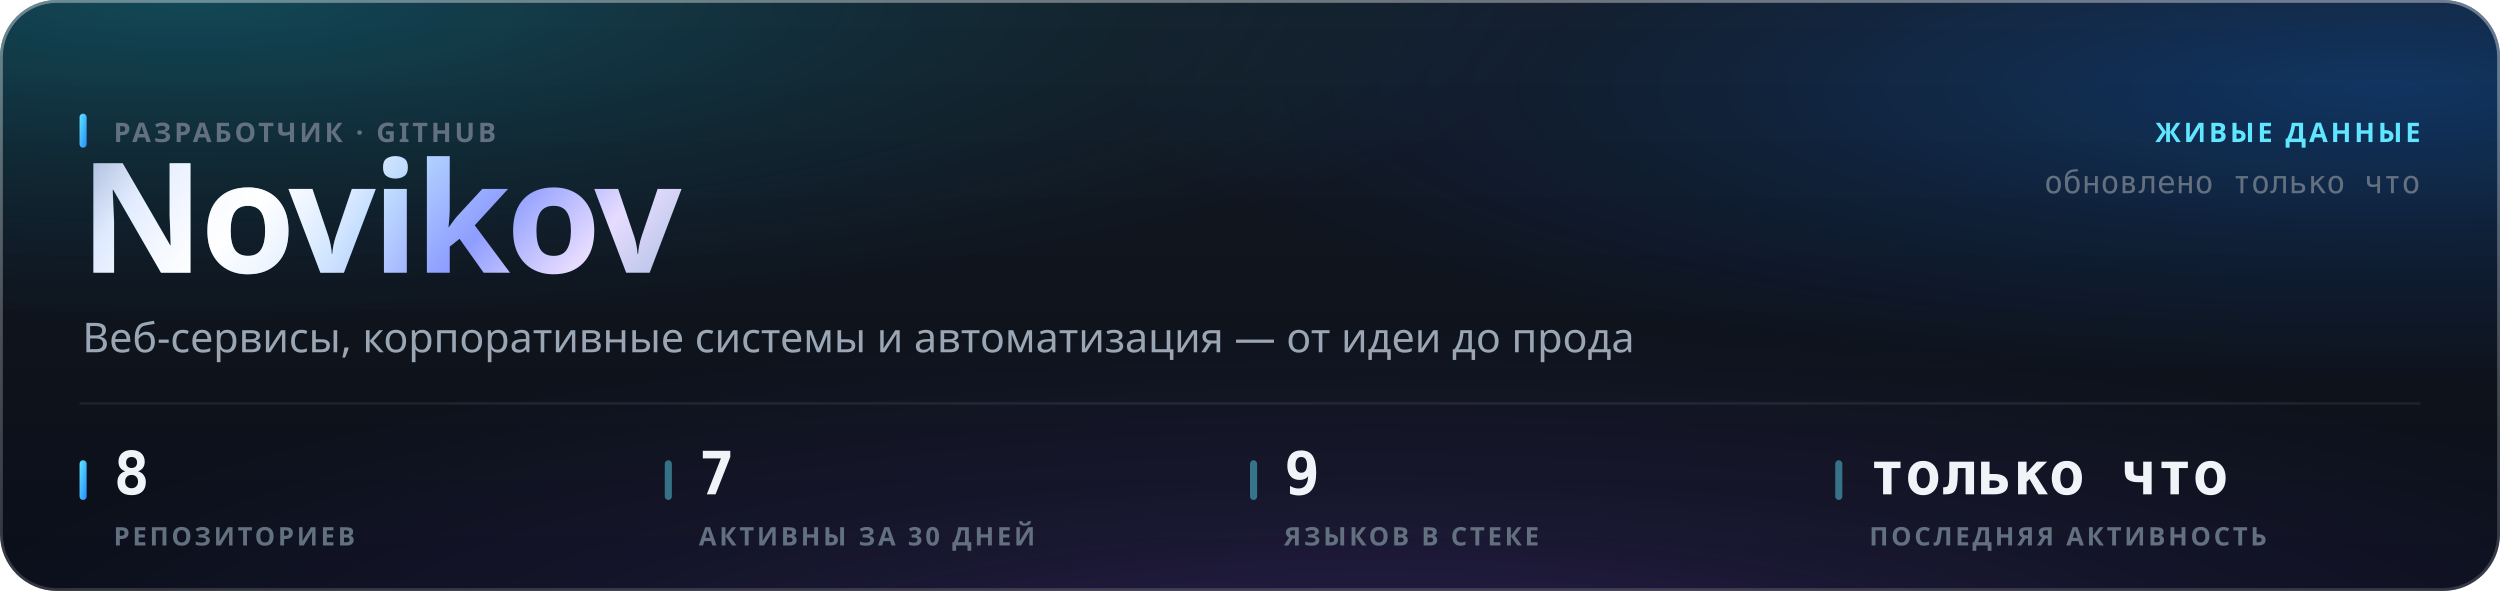
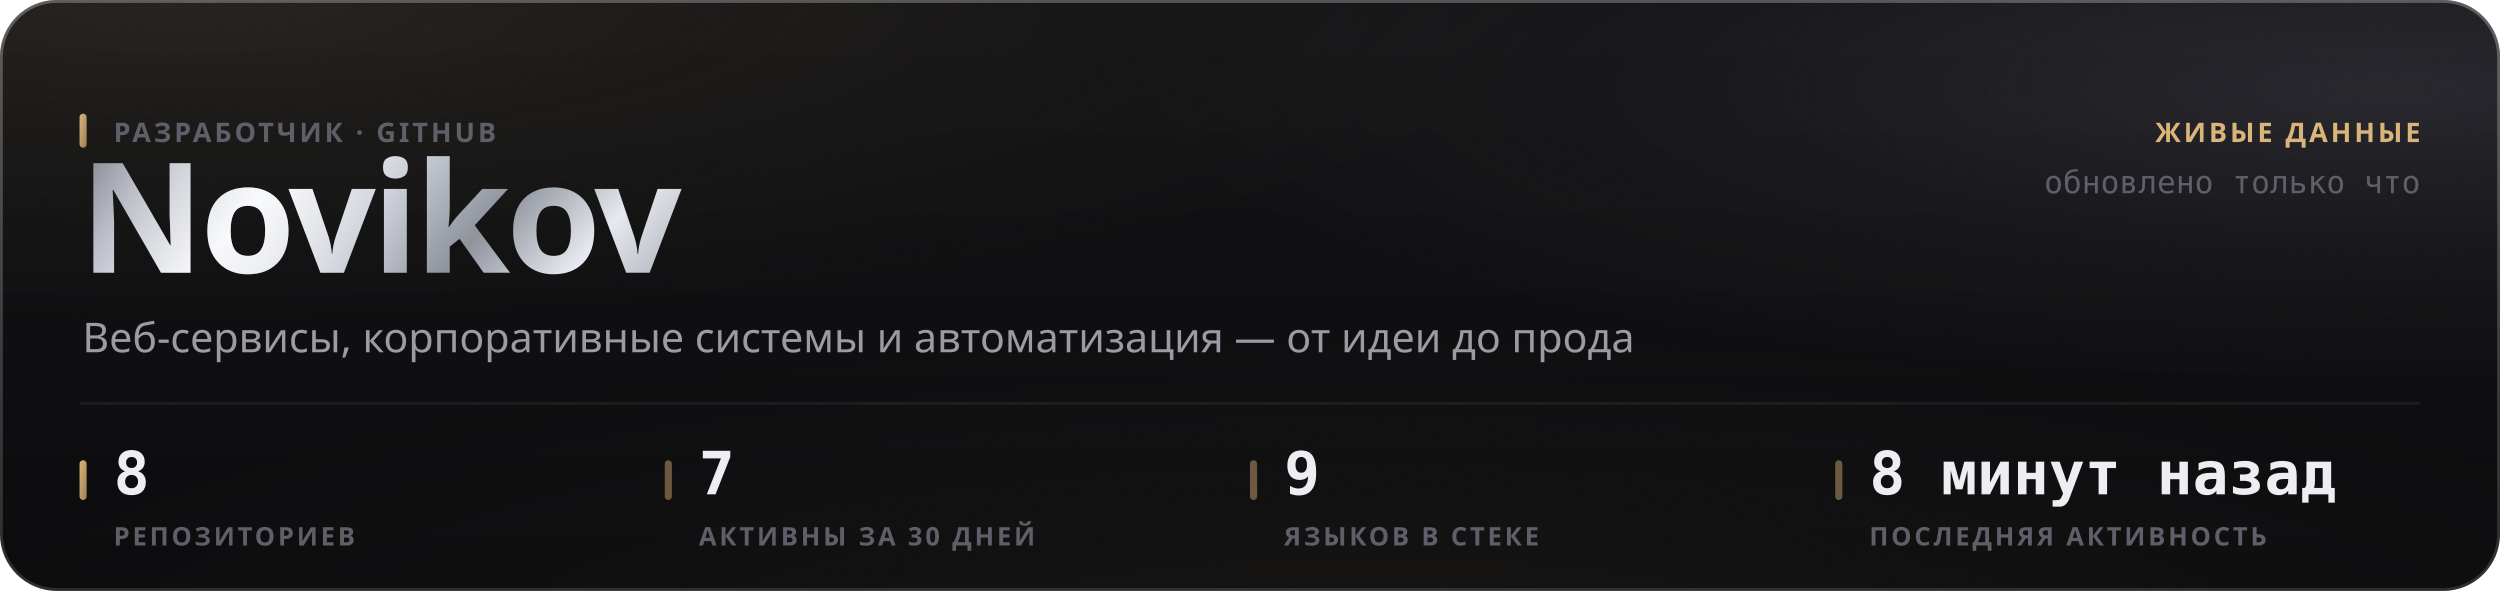
<svg xmlns="http://www.w3.org/2000/svg" width="880" height="208" viewBox="0 0 880 208" role="img">
  <style>
  text { font-family: -apple-system, BlinkMacSystemFont, 'Segoe UI', 'Noto Sans', Helvetica, Arial, sans-serif; }
  .mono { font-family: ui-monospace, 'SF Mono', 'Cascadia Mono', 'DejaVu Sans Mono', Menlo, Consolas, monospace; font-variant-numeric: tabular-nums; }
  .caps { letter-spacing: .1em; text-transform: uppercase; }

  @keyframes sheen  { from { transform: translateX(-120%); } to { transform: translateX(260%); } }
  @keyframes rise   { from { opacity: 0; transform: translateY(6px); } to { opacity: 1; transform: none; } }
  @keyframes slide  { from { opacity: 0; transform: translateX(-8px); } to { opacity: 1; transform: none; } }
  @keyframes grow   { from { transform: scaleY(0); } to { transform: scaleY(1); } }
  @keyframes widen  { from { transform: scaleX(0); } to { transform: scaleX(1); } }
  @keyframes draw   { from { stroke-dashoffset: 200; } to { stroke-dashoffset: 0; } }

  .sheen { animation: sheen 5.5s cubic-bezier(.45,0,.2,1) infinite; }
  .rise  { animation: rise .5s cubic-bezier(.16,1,.3,1) both; }
  .slide { animation: slide .42s cubic-bezier(.16,1,.3,1) both; }
  .bar   { transform-box: fill-box; transform-origin: 50% 100%;
           animation: grow .62s cubic-bezier(.16,1,.3,1) both; }
  .fill  { transform-box: fill-box; transform-origin: 0% 50%;
           animation: widen .8s cubic-bezier(.16,1,.3,1) both; }
  /* The hidden start state lives in the keyframes, never in the static rule.
     A renderer that ignores CSS animations then falls back to the FINISHED
     state — a drawn line, visible text — instead of an empty panel. */
  .spark { stroke-dasharray: 200;
           animation: draw 1.1s cubic-bezier(.16,1,.3,1) both; }

  @media (prefers-reduced-motion: reduce) {
    .sheen { animation: none; opacity: 0; }
    .rise, .slide, .bar, .fill, .spark { animation: none; opacity: 1; transform: none;
                                         stroke-dashoffset: 0; }
  }</style>
  <defs>
+     <filter id="grain5" x="0" y="0" width="100%" height="100%">
+       <feTurbulence type="fractalNoise" baseFrequency="0.85" numOctaves="3" stitchTiles="stitch" />
+       <feColorMatrix type="saturate" values="0" />
+     </filter>
    <linearGradient id="accent1" x1="0" y1="0" x2="1" y2="1">
-       <stop offset="0%" stop-color="#61e6ff" />
-       <stop offset="100%" stop-color="#268bfc" />
+       <stop offset="0%" stop-color="#d9b57a" />
+       <stop offset="100%" stop-color="#9d8155" />
    </linearGradient>
-     <radialGradient id="aurora5" cx="0.08" cy="0" r="0.55">
-       <stop offset="0%" stop-color="#00bcdb" stop-opacity="0.28" />
-       <stop offset="55%" stop-color="#00bcdb" stop-opacity="0.098" />
-       <stop offset="100%" stop-color="#00bcdb" stop-opacity="0" />
+     <radialGradient id="aurora6" cx="0.08" cy="0" r="0.55">
+       <stop offset="0%" stop-color="#d9b47a" stop-opacity="0.1" />
+       <stop offset="55%" stop-color="#d9b47a" stop-opacity="0.035" />
+       <stop offset="100%" stop-color="#d9b47a" stop-opacity="0" />
    </radialGradient>
-     <radialGradient id="aurora6" cx="0.95" cy="0.15" r="0.5">
-       <stop offset="0%" stop-color="#0074f7" stop-opacity="0.3" />
-       <stop offset="55%" stop-color="#0074f7" stop-opacity="0.105" />
-       <stop offset="100%" stop-color="#0074f7" stop-opacity="0" />
+     <radialGradient id="aurora7" cx="0.95" cy="0.15" r="0.5">
+       <stop offset="0%" stop-color="#706f83" stop-opacity="0.22" />
+       <stop offset="55%" stop-color="#706f83" stop-opacity="0.077" />
+       <stop offset="100%" stop-color="#706f83" stop-opacity="0" />
    </radialGradient>
-     <radialGradient id="aurora7" cx="0.55" cy="1.15" r="0.6">
-       <stop offset="0%" stop-color="#8851eb" stop-opacity="0.24" />
-       <stop offset="55%" stop-color="#8851eb" stop-opacity="0.084" />
-       <stop offset="100%" stop-color="#8851eb" stop-opacity="0" />
+     <radialGradient id="aurora8" cx="0.55" cy="1.15" r="0.6">
+       <stop offset="0%" stop-color="#b39b74" stop-opacity="0.07" />
+       <stop offset="55%" stop-color="#b39b74" stop-opacity="0.025" />
+       <stop offset="100%" stop-color="#b39b74" stop-opacity="0" />
    </radialGradient>
    <linearGradient id="glass2" x1="0" y1="0" x2="0" y2="1">
-       <stop offset="0%" stop-color="#ffffff" stop-opacity="0.051" />
-       <stop offset="100%" stop-color="#ffffff" stop-opacity="0.01" />
+       <stop offset="0%" stop-color="#ffffff" stop-opacity="0.036" />
+       <stop offset="100%" stop-color="#ffffff" stop-opacity="0.007" />
    </linearGradient>
    <linearGradient id="rim3" x1="0" y1="0" x2="0" y2="1">
-       <stop offset="0%" stop-color="#ffffff" stop-opacity="0.294" />
-       <stop offset="100%" stop-color="#ffffff" stop-opacity="0.04" />
+       <stop offset="0%" stop-color="#ffffff" stop-opacity="0.182" />
+       <stop offset="100%" stop-color="#ffffff" stop-opacity="0.025" />
    </linearGradient>
    <linearGradient id="spec4" x1="0" y1="0" x2="1" y2="0">
      <stop offset="0%" stop-color="#ffffff" stop-opacity="0" />
-       <stop offset="35%" stop-color="#ffffff" stop-opacity="0.6" />
-       <stop offset="70%" stop-color="#ffffff" stop-opacity="0.21" />
+       <stop offset="35%" stop-color="#ffffff" stop-opacity="0.336" />
+       <stop offset="70%" stop-color="#ffffff" stop-opacity="0.118" />
      <stop offset="100%" stop-color="#ffffff" stop-opacity="0" />
    </linearGradient>
-     <linearGradient id="metal8" x1="0" y1="0" x2="1" y2="0.25">
-       <stop offset="0%" stop-color="#8fa3c7" />
-       <stop offset="16.667%" stop-color="#dce8ff" />
-       <stop offset="33.333%" stop-color="#ffffff" />
-       <stop offset="50%" stop-color="#b3d4ff" />
-       <stop offset="66.667%" stop-color="#8e9dff" />
-       <stop offset="83.333%" stop-color="#e6dcff" />
-       <stop offset="100%" stop-color="#a9bde0" />
+     <linearGradient id="metal9" x1="0" y1="0" x2="1" y2="0.25">
+       <stop offset="0%" stop-color="#6e7078" />
+       <stop offset="16.667%" stop-color="#b4b8c2" />
+       <stop offset="33.333%" stop-color="#f2f4f8" />
+       <stop offset="50%" stop-color="#c7cbd4" />
+       <stop offset="66.667%" stop-color="#8f939c" />
+       <stop offset="83.333%" stop-color="#e6e9ef" />
+       <stop offset="100%" stop-color="#a7abb4" />
    </linearGradient>
-     <linearGradient id="sheengrad10" x1="0" y1="0" x2="1" y2="0">
+     <linearGradient id="sheengrad11" x1="0" y1="0" x2="1" y2="0">
      <stop offset="0%" stop-color="#ffffff" stop-opacity="0" />
-       <stop offset="50%" stop-color="#ffffff" stop-opacity="0.6" />
+       <stop offset="50%" stop-color="#ffffff" stop-opacity="0.5" />
      <stop offset="100%" stop-color="#ffffff" stop-opacity="0" />
    </linearGradient>
-     <clipPath id="wordclip9">
+     <clipPath id="wordclip10">
      <text x="28" y="96" font-size="54" font-weight="800" letter-spacing="-0.025em" font-family="-apple-system, BlinkMacSystemFont, 'Segoe UI', Helvetica, Arial, sans-serif">Novikov</text>
    </clipPath>
  </defs>
-   <rect width="880" height="208" rx="20" fill="#070c16" />
-   <rect width="880" height="208" rx="20" fill="url(#aurora5)" />
+   <rect width="880" height="208" rx="20" fill="#0a0a0c" />
  <rect width="880" height="208" rx="20" fill="url(#aurora6)" />
  <rect width="880" height="208" rx="20" fill="url(#aurora7)" />
+   <rect width="880" height="208" rx="20" fill="url(#aurora8)" />
  <rect width="880" height="208" rx="20" fill="url(#glass2)" />
-   <rect x=".5" y=".5" width="879" height="207" rx="19.5" fill="none" stroke="rgba(255,255,255,0.12)" />
+   <rect width="880" height="208" rx="20" filter="url(#grain5)" opacity="0.085" style="mix-blend-mode:overlay" />
+   <rect x=".5" y=".5" width="879" height="207" rx="19.5" fill="none" stroke="rgba(255,255,255,0.11)" />
  <rect x=".5" y=".5" width="879" height="207" rx="19.5" fill="none" stroke="url(#rim3)" />
  <path d="M20 1 H860" stroke="url(#spec4)" stroke-width="1.2" fill="none" />
-   <g clip-path="url(#wordclip9)">
-     <rect x="28" y="42" width="248.651" height="70.2" fill="url(#metal8)" />
-     <rect class="sheen" x="28" y="42" width="124.325" height="70.2" fill="url(#sheengrad10)" />
+   <g clip-path="url(#wordclip10)">
+     <rect x="28" y="42" width="248.651" height="70.2" fill="url(#metal9)" />
+     <rect class="sheen" x="28" y="42" width="124.325" height="70.2" fill="url(#sheengrad11)" />
  </g>
  <rect x="28" y="40" width="2.5" height="12" rx="1.25" fill="url(#accent1)" />
-   <text x="40" y="50" font-size="9.5" font-weight="600" fill="#637080" letter-spacing="0.11em">РАЗРАБОТЧИК · GITHUB</text>
-   <text x="29" y="124" font-size="14.5" font-weight="400" fill="#9aa6b4">Веб-сервисы, корпоративные системы и автоматизация — от идеи до прода</text>
-   <text x="852" y="50" font-size="9.5" font-weight="600" fill="#61e6ff" text-anchor="end" letter-spacing="0.11em">ЖИВЫЕ ДАННЫЕ</text>
-   <text x="852" y="68" font-size="11" font-weight="400" fill="#637080" text-anchor="end" class="mono">обновлено только что</text>
-   <path d="M28 142 H852" stroke="rgba(255,255,255,0.07)" stroke-width="1" />
+   <text x="40" y="50" font-size="9.5" font-weight="600" fill="#5e5f68" letter-spacing="0.11em">РАЗРАБОТЧИК · GITHUB</text>
+   <text x="29" y="124" font-size="14.5" font-weight="400" fill="#9a9ba3">Веб-сервисы, корпоративные системы и автоматизация — от идеи до прода</text>
+   <text x="852" y="50" font-size="9.5" font-weight="600" fill="#d9b57a" text-anchor="end" letter-spacing="0.11em">ЖИВЫЕ ДАННЫЕ</text>
+   <text x="852" y="68" font-size="11" font-weight="400" fill="#5e5f68" text-anchor="end" class="mono">обновлено только что</text>
+   <path d="M28 142 H852" stroke="rgba(255,255,255,0.06)" stroke-width="1" />
  <rect x="28" y="162" width="2.5" height="14" rx="1.25" fill="url(#accent1)" />
-   <text x="40" y="174" font-size="21" font-weight="700" fill="#f0f4f9" class="mono rise" opacity="1">8</text>
-   <text x="40" y="192" font-size="9" font-weight="600" fill="#637080" letter-spacing="0.11em">РЕПОЗИТОРИЕВ</text>
-   <rect x="234" y="162" width="2.5" height="14" rx="1.25" fill="rgba(97,230,255,0.45)" />
-   <text x="246" y="174" font-size="21" font-weight="700" fill="#f0f4f9" class="mono rise" opacity="1">7</text>
-   <text x="246" y="192" font-size="9" font-weight="600" fill="#637080" letter-spacing="0.11em">АКТИВНЫ ЗА 30 ДНЕЙ</text>
-   <rect x="440" y="162" width="2.5" height="14" rx="1.25" fill="rgba(97,230,255,0.45)" />
-   <text x="452" y="174" font-size="21" font-weight="700" fill="#f0f4f9" class="mono rise" opacity="1">9</text>
-   <text x="452" y="192" font-size="9" font-weight="600" fill="#637080" letter-spacing="0.11em">ЯЗЫКОВ В СТЕКЕ</text>
-   <rect x="646" y="162" width="2.5" height="14" rx="1.25" fill="rgba(97,230,255,0.45)" />
-   <text x="658" y="174" font-size="21" font-weight="700" fill="#f0f4f9" class="mono rise" opacity="1">только что</text>
-   <text x="658" y="192" font-size="9" font-weight="600" fill="#637080" letter-spacing="0.11em">ПОСЛЕДНЯЯ АКТИВНОСТЬ</text>
+   <text x="40" y="174" font-size="21" font-weight="700" fill="#edeef2" class="mono rise" opacity="1">8</text>
+   <text x="40" y="192" font-size="9" font-weight="600" fill="#5e5f68" letter-spacing="0.11em">РЕПОЗИТОРИЕВ</text>
+   <rect x="234" y="162" width="2.5" height="14" rx="1.25" fill="rgba(217,181,122,0.45)" />
+   <text x="246" y="174" font-size="21" font-weight="700" fill="#edeef2" class="mono rise" opacity="1">7</text>
+   <text x="246" y="192" font-size="9" font-weight="600" fill="#5e5f68" letter-spacing="0.11em">АКТИВНЫ ЗА 30 ДНЕЙ</text>
+   <rect x="440" y="162" width="2.5" height="14" rx="1.25" fill="rgba(217,181,122,0.45)" />
+   <text x="452" y="174" font-size="21" font-weight="700" fill="#edeef2" class="mono rise" opacity="1">9</text>
+   <text x="452" y="192" font-size="9" font-weight="600" fill="#5e5f68" letter-spacing="0.11em">ЯЗЫКОВ В СТЕКЕ</text>
+   <rect x="646" y="162" width="2.5" height="14" rx="1.25" fill="rgba(217,181,122,0.45)" />
+   <text x="658" y="174" font-size="21" font-weight="700" fill="#edeef2" class="mono rise" opacity="1">8 минут назад</text>
+   <text x="658" y="192" font-size="9" font-weight="600" fill="#5e5f68" letter-spacing="0.11em">ПОСЛЕДНЯЯ АКТИВНОСТЬ</text>
</svg>
